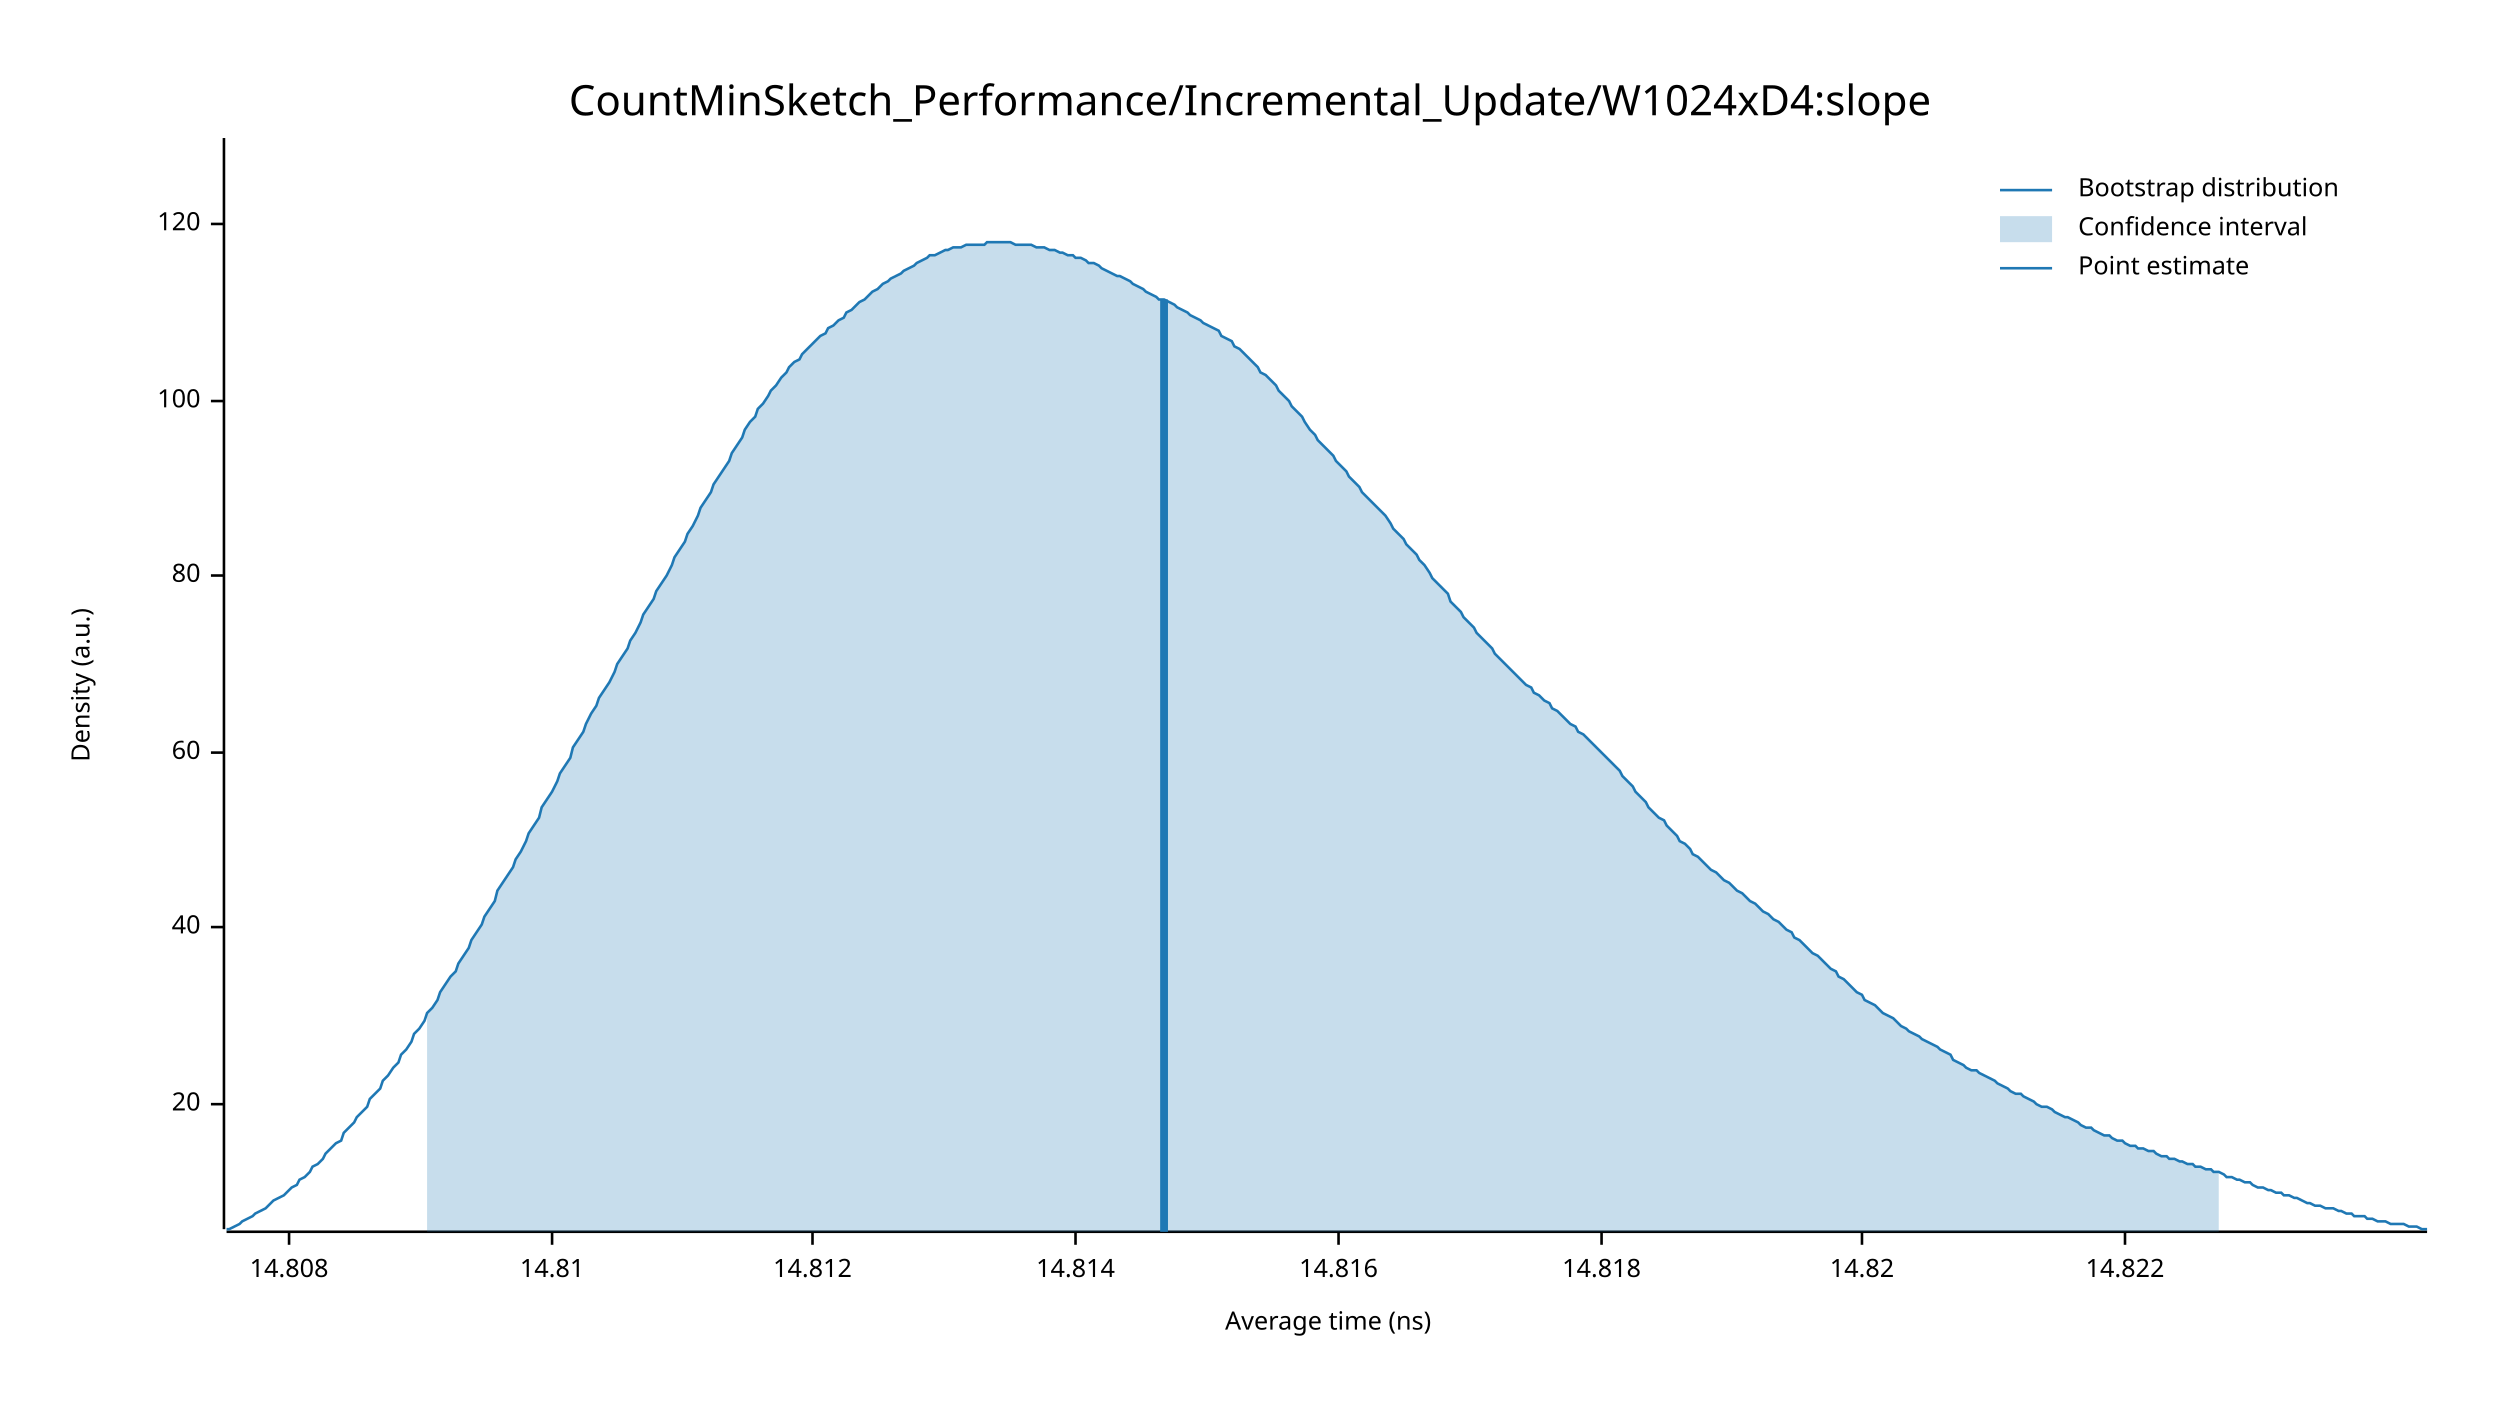
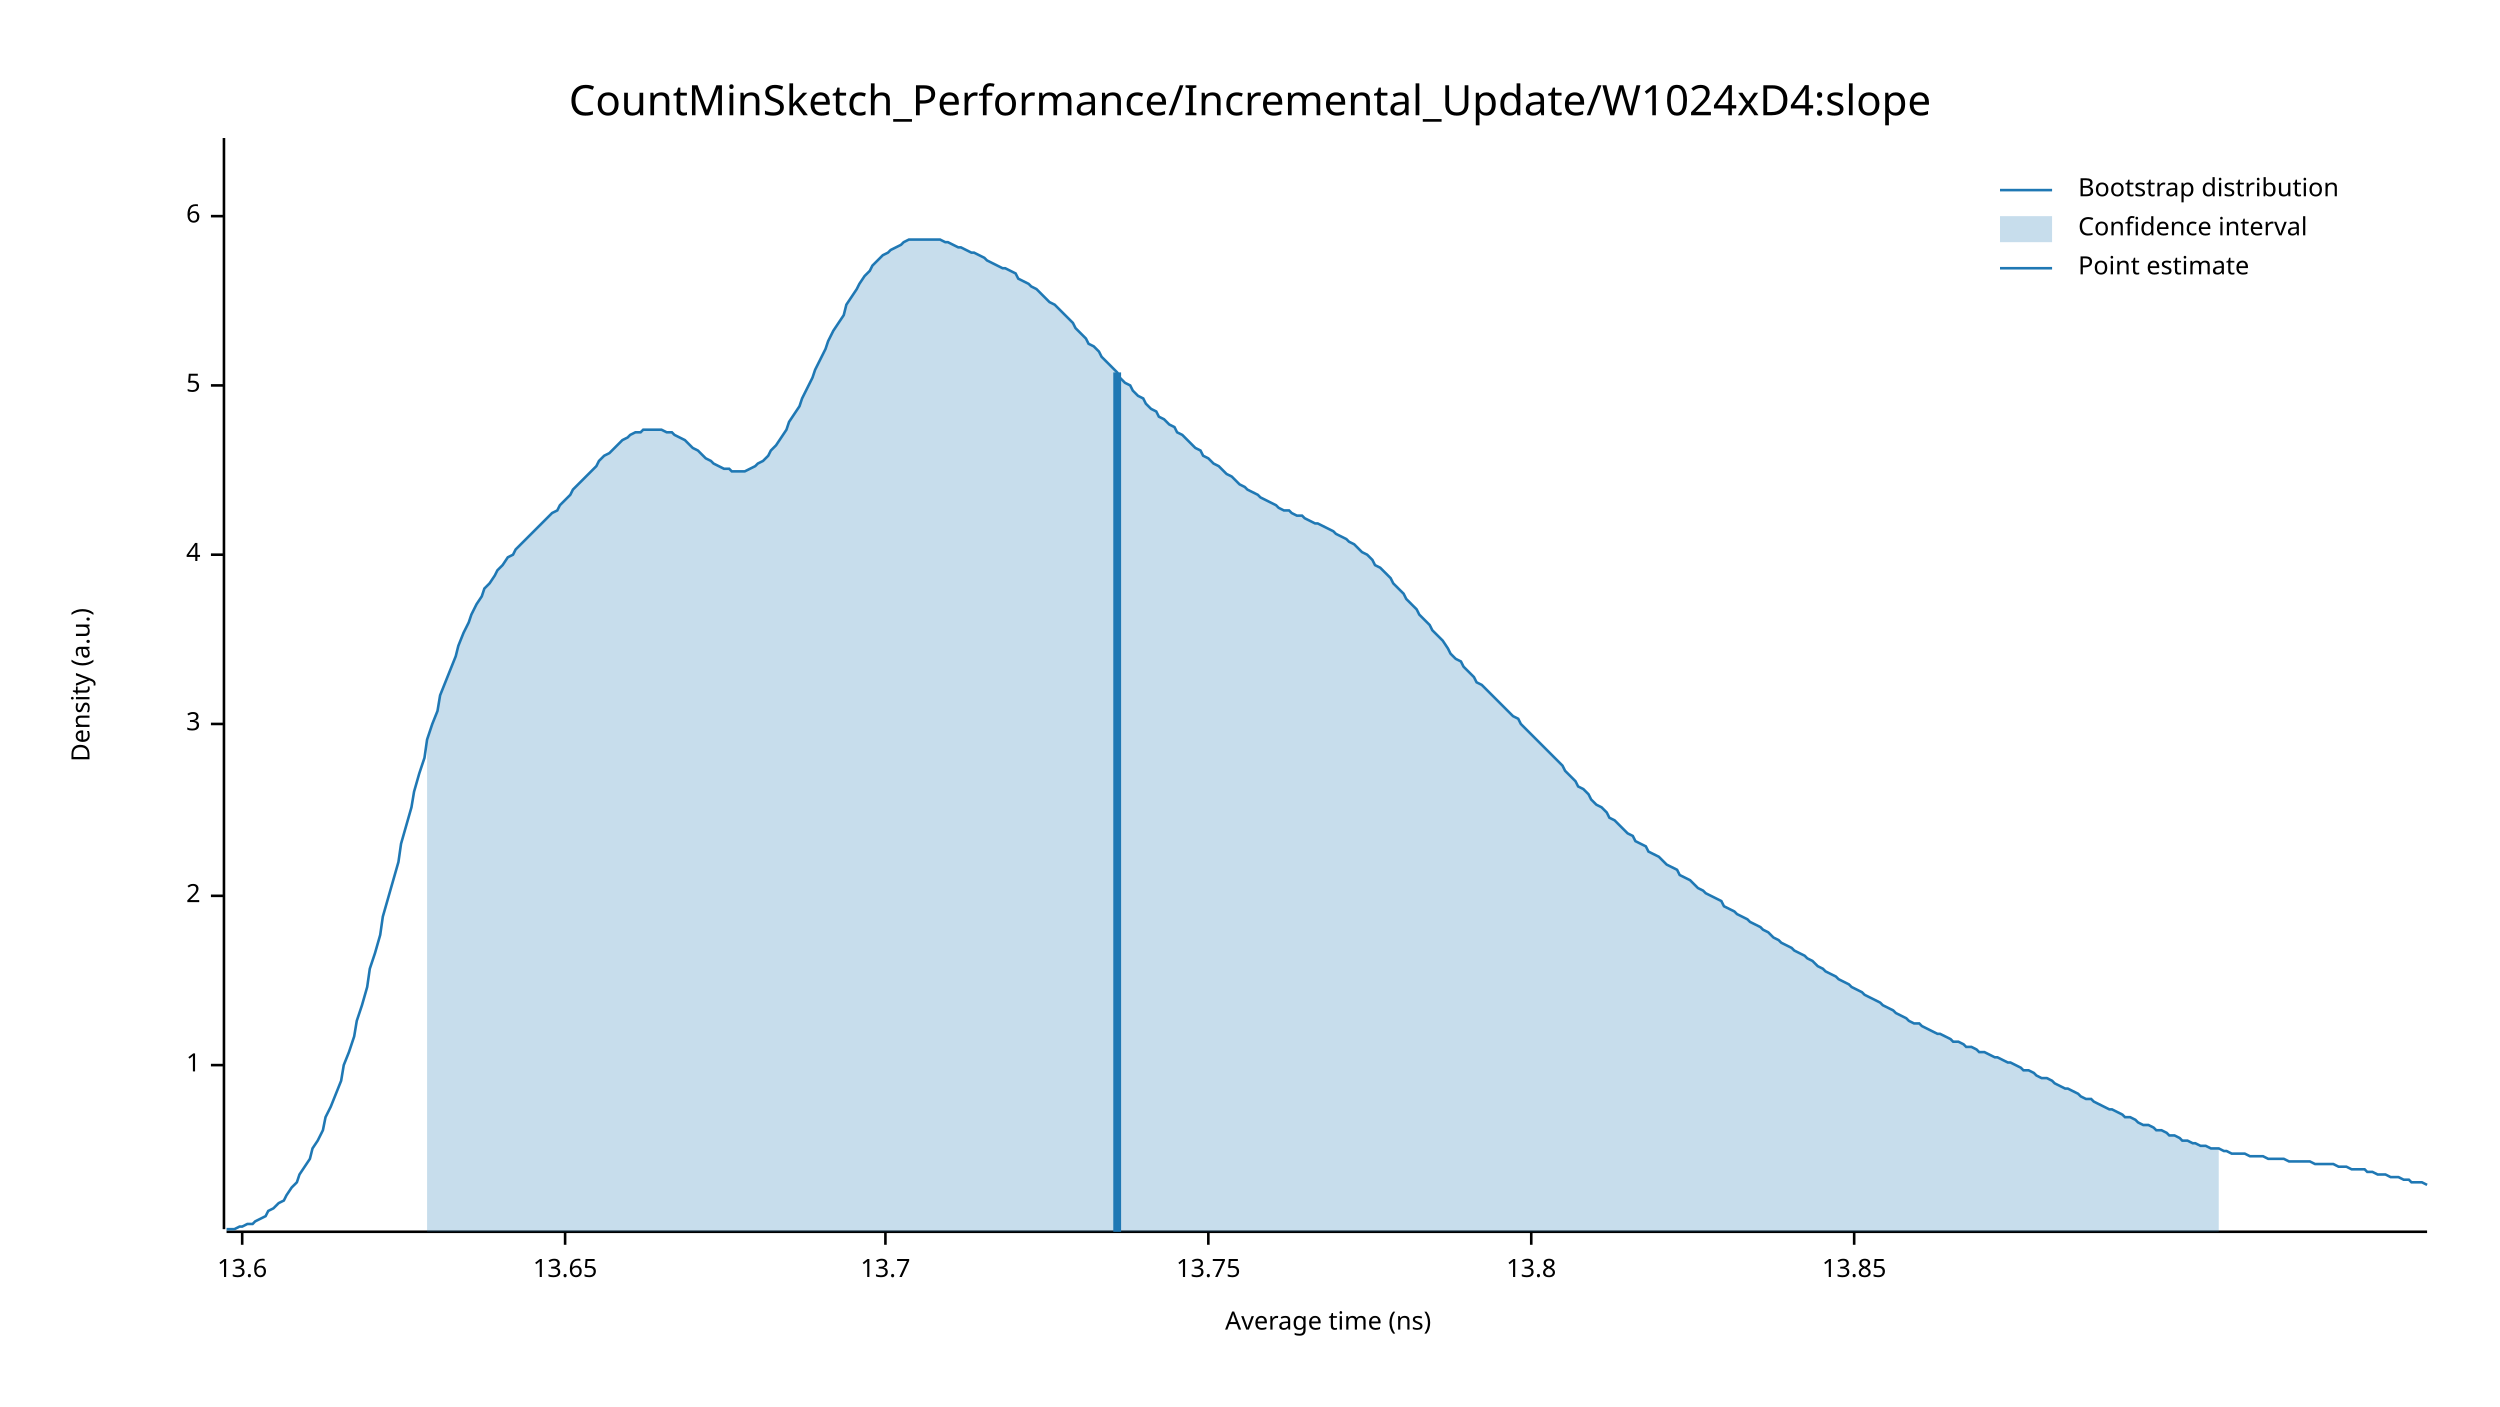
<svg xmlns="http://www.w3.org/2000/svg" width="960" height="540" viewBox="0 0 960 540">
  <text x="480" y="32" dy="0.76em" text-anchor="middle" font-family="sans-serif" font-size="16.129" opacity="1" fill="#000000">
CountMinSketch_Performance/Incremental_Update/W1024xD4:slope
</text>
  <text x="27" y="263" dy="0.76em" text-anchor="middle" font-family="sans-serif" font-size="9.677" opacity="1" fill="#000000" transform="rotate(270, 27, 263)">
Density (a.u.)
</text>
  <text x="510" y="513" dy="-0.5ex" text-anchor="middle" font-family="sans-serif" font-size="9.677" opacity="1" fill="#000000">
Average time (ns)
</text>
  <polyline fill="none" opacity="1" stroke="#000000" stroke-width="1" points="86,53 86,472 " />
-   <text x="77" y="424" dy="0.5ex" text-anchor="end" font-family="sans-serif" font-size="9.677" opacity="1" fill="#000000">
- 20
+   <text x="77" y="409" dy="0.5ex" text-anchor="end" font-family="sans-serif" font-size="9.677" opacity="1" fill="#000000">
+ 1
</text>
-   <polyline fill="none" opacity="1" stroke="#000000" stroke-width="1" points="81,424 86,424 " />
-   <text x="77" y="356" dy="0.5ex" text-anchor="end" font-family="sans-serif" font-size="9.677" opacity="1" fill="#000000">
- 40
+   <polyline fill="none" opacity="1" stroke="#000000" stroke-width="1" points="81,409 86,409 " />
+   <text x="77" y="344" dy="0.5ex" text-anchor="end" font-family="sans-serif" font-size="9.677" opacity="1" fill="#000000">
+ 2
</text>
-   <polyline fill="none" opacity="1" stroke="#000000" stroke-width="1" points="81,356 86,356 " />
-   <text x="77" y="289" dy="0.5ex" text-anchor="end" font-family="sans-serif" font-size="9.677" opacity="1" fill="#000000">
- 60
+   <polyline fill="none" opacity="1" stroke="#000000" stroke-width="1" points="81,344 86,344 " />
+   <text x="77" y="278" dy="0.5ex" text-anchor="end" font-family="sans-serif" font-size="9.677" opacity="1" fill="#000000">
+ 3
</text>
-   <polyline fill="none" opacity="1" stroke="#000000" stroke-width="1" points="81,289 86,289 " />
-   <text x="77" y="221" dy="0.5ex" text-anchor="end" font-family="sans-serif" font-size="9.677" opacity="1" fill="#000000">
- 80
+   <polyline fill="none" opacity="1" stroke="#000000" stroke-width="1" points="81,278 86,278 " />
+   <text x="77" y="213" dy="0.5ex" text-anchor="end" font-family="sans-serif" font-size="9.677" opacity="1" fill="#000000">
+ 4
</text>
-   <polyline fill="none" opacity="1" stroke="#000000" stroke-width="1" points="81,221 86,221 " />
-   <text x="77" y="154" dy="0.5ex" text-anchor="end" font-family="sans-serif" font-size="9.677" opacity="1" fill="#000000">
- 100
+   <polyline fill="none" opacity="1" stroke="#000000" stroke-width="1" points="81,213 86,213 " />
+   <text x="77" y="148" dy="0.5ex" text-anchor="end" font-family="sans-serif" font-size="9.677" opacity="1" fill="#000000">
+ 5
</text>
-   <polyline fill="none" opacity="1" stroke="#000000" stroke-width="1" points="81,154 86,154 " />
-   <text x="77" y="86" dy="0.5ex" text-anchor="end" font-family="sans-serif" font-size="9.677" opacity="1" fill="#000000">
- 120
+   <polyline fill="none" opacity="1" stroke="#000000" stroke-width="1" points="81,148 86,148 " />
+   <text x="77" y="83" dy="0.5ex" text-anchor="end" font-family="sans-serif" font-size="9.677" opacity="1" fill="#000000">
+ 6
</text>
-   <polyline fill="none" opacity="1" stroke="#000000" stroke-width="1" points="81,86 86,86 " />
+   <polyline fill="none" opacity="1" stroke="#000000" stroke-width="1" points="81,83 86,83 " />
  <polyline fill="none" opacity="1" stroke="#000000" stroke-width="1" points="87,473 932,473 " />
-   <text x="111" y="483" dy="0.76em" text-anchor="middle" font-family="sans-serif" font-size="9.677" opacity="1" fill="#000000">
- 14.808
+   <text x="93" y="483" dy="0.76em" text-anchor="middle" font-family="sans-serif" font-size="9.677" opacity="1" fill="#000000">
+ 13.6
</text>
-   <polyline fill="none" opacity="1" stroke="#000000" stroke-width="1" points="111,473 111,478 " />
-   <text x="212" y="483" dy="0.76em" text-anchor="middle" font-family="sans-serif" font-size="9.677" opacity="1" fill="#000000">
- 14.81
+   <polyline fill="none" opacity="1" stroke="#000000" stroke-width="1" points="93,473 93,478 " />
+   <text x="217" y="483" dy="0.76em" text-anchor="middle" font-family="sans-serif" font-size="9.677" opacity="1" fill="#000000">
+ 13.65
</text>
-   <polyline fill="none" opacity="1" stroke="#000000" stroke-width="1" points="212,473 212,478 " />
-   <text x="312" y="483" dy="0.76em" text-anchor="middle" font-family="sans-serif" font-size="9.677" opacity="1" fill="#000000">
- 14.812
+   <polyline fill="none" opacity="1" stroke="#000000" stroke-width="1" points="217,473 217,478 " />
+   <text x="340" y="483" dy="0.76em" text-anchor="middle" font-family="sans-serif" font-size="9.677" opacity="1" fill="#000000">
+ 13.7
</text>
-   <polyline fill="none" opacity="1" stroke="#000000" stroke-width="1" points="312,473 312,478 " />
-   <text x="413" y="483" dy="0.76em" text-anchor="middle" font-family="sans-serif" font-size="9.677" opacity="1" fill="#000000">
- 14.814
+   <polyline fill="none" opacity="1" stroke="#000000" stroke-width="1" points="340,473 340,478 " />
+   <text x="464" y="483" dy="0.76em" text-anchor="middle" font-family="sans-serif" font-size="9.677" opacity="1" fill="#000000">
+ 13.75
</text>
-   <polyline fill="none" opacity="1" stroke="#000000" stroke-width="1" points="413,473 413,478 " />
-   <text x="514" y="483" dy="0.76em" text-anchor="middle" font-family="sans-serif" font-size="9.677" opacity="1" fill="#000000">
- 14.816
+   <polyline fill="none" opacity="1" stroke="#000000" stroke-width="1" points="464,473 464,478 " />
+   <text x="588" y="483" dy="0.76em" text-anchor="middle" font-family="sans-serif" font-size="9.677" opacity="1" fill="#000000">
+ 13.8
</text>
-   <polyline fill="none" opacity="1" stroke="#000000" stroke-width="1" points="514,473 514,478 " />
-   <text x="615" y="483" dy="0.76em" text-anchor="middle" font-family="sans-serif" font-size="9.677" opacity="1" fill="#000000">
- 14.818
+   <polyline fill="none" opacity="1" stroke="#000000" stroke-width="1" points="588,473 588,478 " />
+   <text x="712" y="483" dy="0.76em" text-anchor="middle" font-family="sans-serif" font-size="9.677" opacity="1" fill="#000000">
+ 13.85
</text>
-   <polyline fill="none" opacity="1" stroke="#000000" stroke-width="1" points="615,473 615,478 " />
-   <text x="715" y="483" dy="0.76em" text-anchor="middle" font-family="sans-serif" font-size="9.677" opacity="1" fill="#000000">
- 14.82
- </text>
-   <polyline fill="none" opacity="1" stroke="#000000" stroke-width="1" points="715,473 715,478 " />
-   <text x="816" y="483" dy="0.76em" text-anchor="middle" font-family="sans-serif" font-size="9.677" opacity="1" fill="#000000">
- 14.822
- </text>
-   <polyline fill="none" opacity="1" stroke="#000000" stroke-width="1" points="816,473 816,478 " />
-   <polyline fill="none" opacity="1" stroke="#1F78B4" stroke-width="1" points="87,472 88,472 90,471 92,470 93,469 95,468 97,467 98,466 100,465 102,464 103,463 105,461 107,460 109,459 110,458 112,456 114,455 115,453 117,452 119,450 120,448 122,447 124,445 125,443 127,441 129,439 131,438 132,435 134,433 136,431 137,429 139,427 141,425 142,422 144,420 146,418 147,415 149,413 151,410 153,408 154,405 156,403 158,400 159,397 161,395 163,392 164,389 166,387 168,384 169,381 171,378 173,375 175,373 176,370 178,367 180,364 181,361 183,358 185,355 186,352 188,349 190,346 191,342 193,339 195,336 197,333 198,330 200,327 202,323 203,320 205,317 207,314 208,310 210,307 212,304 214,300 215,297 217,294 219,291 220,287 222,284 224,281 225,278 227,274 229,271 230,268 232,265 234,262 236,258 237,255 239,252 241,249 242,246 244,243 246,239 247,236 249,233 251,230 252,227 254,224 256,221 258,217 259,214 261,211 263,208 264,205 266,202 268,198 269,195 271,192 273,189 274,186 276,183 278,180 280,177 281,174 283,171 285,168 286,165 288,162 290,160 291,157 293,155 295,152 296,150 298,148 300,145 302,143 303,141 305,139 307,138 308,136 310,134 312,132 313,131 315,129 317,128 318,126 320,125 322,123 324,122 325,120 327,119 329,117 330,116 332,115 334,113 335,112 337,111 339,109 341,108 342,107 344,106 346,105 347,104 349,103 351,102 352,101 354,100 356,99 357,98 359,98 361,97 363,96 364,96 366,95 368,95 369,95 371,94 373,94 374,94 376,94 378,94 379,93 381,93 383,93 385,93 386,93 388,93 390,94 391,94 393,94 395,94 396,94 398,95 400,95 401,95 403,96 405,96 407,97 408,97 410,98 412,98 413,99 415,99 417,100 418,101 420,101 422,102 423,103 425,104 427,105 429,106 430,106 432,107 434,108 435,109 437,110 439,111 440,112 442,113 444,114 445,115 447,115 449,116 451,117 452,118 454,119 456,120 457,121 459,122 461,123 462,124 464,125 466,126 468,127 469,129 471,130 473,131 474,133 476,134 478,136 479,137 481,139 483,141 484,143 486,144 488,146 490,148 491,150 493,152 495,154 496,156 498,158 500,160 501,162 503,165 505,167 506,169 508,171 510,173 512,175 513,177 515,179 517,181 518,183 520,185 522,187 523,189 525,191 527,193 528,194 530,196 532,198 534,201 535,203 537,205 539,207 540,209 542,211 544,213 545,215 547,217 549,220 550,222 552,224 554,226 556,228 557,231 559,233 561,235 562,237 564,239 566,241 567,243 569,245 571,247 573,249 574,251 576,253 578,255 579,256 581,258 583,260 584,261 586,263 588,264 589,266 591,267 593,269 595,270 596,272 598,273 600,275 601,276 603,278 605,279 606,281 608,282 610,284 611,285 613,287 615,289 617,291 618,292 620,294 622,296 623,298 625,300 627,302 628,304 630,306 632,308 633,310 635,312 637,314 639,315 640,317 642,319 644,321 645,323 647,324 649,326 650,328 652,329 654,331 655,332 657,334 659,335 661,337 662,338 664,339 666,341 667,342 669,343 671,345 672,346 674,347 676,349 677,350 679,351 681,353 683,354 684,355 686,357 688,358 689,360 691,361 693,363 694,364 696,366 698,367 700,369 701,370 703,372 705,373 706,375 708,376 710,378 711,379 713,381 715,382 716,384 718,385 720,386 722,388 723,389 725,390 727,391 728,392 730,394 732,395 733,396 735,397 737,398 738,399 740,400 742,401 744,402 745,403 747,404 749,405 750,407 752,408 754,409 755,410 757,411 759,411 760,412 762,413 764,414 766,415 767,416 769,417 771,418 772,419 774,420 776,420 777,421 779,422 781,423 782,424 784,425 786,425 788,426 789,427 791,428 793,429 794,429 796,430 798,431 799,432 801,433 803,433 804,434 806,435 808,436 810,436 811,437 813,438 815,438 816,439 818,440 820,440 821,441 823,441 825,442 827,442 828,443 830,444 832,444 833,445 835,445 837,446 838,446 840,447 842,447 843,448 845,448 847,449 849,449 850,450 852,450 854,451 855,452 857,452 859,453 860,453 862,454 864,454 865,455 867,456 869,456 871,457 872,457 874,458 876,458 877,459 879,459 881,460 882,460 884,461 886,462 887,462 889,463 891,463 893,464 894,464 896,464 898,465 899,465 901,466 903,466 904,467 906,467 908,467 909,468 911,468 913,469 915,469 916,469 918,470 920,470 921,470 923,470 925,471 926,471 928,471 930,472 932,472 " />
-   <polygon opacity="0.25" fill="#1F78B4" points="164,389 166,387 168,384 169,381 171,378 173,375 175,373 176,370 178,367 180,364 181,361 183,358 185,355 186,352 188,349 190,346 191,342 193,339 195,336 197,333 198,330 200,327 202,323 203,320 205,317 207,314 208,310 210,307 212,304 214,300 215,297 217,294 219,291 220,287 222,284 224,281 225,278 227,274 229,271 230,268 232,265 234,262 236,258 237,255 239,252 241,249 242,246 244,243 246,239 247,236 249,233 251,230 252,227 254,224 256,221 258,217 259,214 261,211 263,208 264,205 266,202 268,198 269,195 271,192 273,189 274,186 276,183 278,180 280,177 281,174 283,171 285,168 286,165 288,162 290,160 291,157 293,155 295,152 296,150 298,148 300,145 302,143 303,141 305,139 307,138 308,136 310,134 312,132 313,131 315,129 317,128 318,126 320,125 322,123 324,122 325,120 327,119 329,117 330,116 332,115 334,113 335,112 337,111 339,109 341,108 342,107 344,106 346,105 347,104 349,103 351,102 352,101 354,100 356,99 357,98 359,98 361,97 363,96 364,96 366,95 368,95 369,95 371,94 373,94 374,94 376,94 378,94 379,93 381,93 383,93 385,93 386,93 388,93 390,94 391,94 393,94 395,94 396,94 398,95 400,95 401,95 403,96 405,96 407,97 408,97 410,98 412,98 413,99 415,99 417,100 418,101 420,101 422,102 423,103 425,104 427,105 429,106 430,106 432,107 434,108 435,109 437,110 439,111 440,112 442,113 444,114 445,115 447,115 449,116 451,117 452,118 454,119 456,120 457,121 459,122 461,123 462,124 464,125 466,126 468,127 469,129 471,130 473,131 474,133 476,134 478,136 479,137 481,139 483,141 484,143 486,144 488,146 490,148 491,150 493,152 495,154 496,156 498,158 500,160 501,162 503,165 505,167 506,169 508,171 510,173 512,175 513,177 515,179 517,181 518,183 520,185 522,187 523,189 525,191 527,193 528,194 530,196 532,198 534,201 535,203 537,205 539,207 540,209 542,211 544,213 545,215 547,217 549,220 550,222 552,224 554,226 556,228 557,231 559,233 561,235 562,237 564,239 566,241 567,243 569,245 571,247 573,249 574,251 576,253 578,255 579,256 581,258 583,260 584,261 586,263 588,264 589,266 591,267 593,269 595,270 596,272 598,273 600,275 601,276 603,278 605,279 606,281 608,282 610,284 611,285 613,287 615,289 617,291 618,292 620,294 622,296 623,298 625,300 627,302 628,304 630,306 632,308 633,310 635,312 637,314 639,315 640,317 642,319 644,321 645,323 647,324 649,326 650,328 652,329 654,331 655,332 657,334 659,335 661,337 662,338 664,339 666,341 667,342 669,343 671,345 672,346 674,347 676,349 677,350 679,351 681,353 683,354 684,355 686,357 688,358 689,360 691,361 693,363 694,364 696,366 698,367 700,369 701,370 703,372 705,373 706,375 708,376 710,378 711,379 713,381 715,382 716,384 718,385 720,386 722,388 723,389 725,390 727,391 728,392 730,394 732,395 733,396 735,397 737,398 738,399 740,400 742,401 744,402 745,403 747,404 749,405 750,407 752,408 754,409 755,410 757,411 759,411 760,412 762,413 764,414 766,415 767,416 769,417 771,418 772,419 774,420 776,420 777,421 779,422 781,423 782,424 784,425 786,425 788,426 789,427 791,428 793,429 794,429 796,430 798,431 799,432 801,433 803,433 804,434 806,435 808,436 810,436 811,437 813,438 815,438 816,439 818,440 820,440 821,441 823,441 825,442 827,442 828,443 830,444 832,444 833,445 835,445 837,446 838,446 840,447 842,447 843,448 845,448 847,449 849,449 850,450 852,450 852,473 164,473 " />
-   <polyline fill="none" opacity="1" stroke="#1F78B4" stroke-width="3" points="447,473 447,115 " />
+   <polyline fill="none" opacity="1" stroke="#000000" stroke-width="1" points="712,473 712,478 " />
+   <polyline fill="none" opacity="1" stroke="#1F78B4" stroke-width="1" points="87,472 88,472 90,472 92,471 93,471 95,470 97,470 98,469 100,468 102,467 103,465 105,464 107,462 109,461 110,459 112,456 114,454 115,451 117,448 119,445 120,441 122,438 124,434 125,429 127,425 129,420 131,415 132,409 134,404 136,398 137,392 139,386 141,379 142,372 144,366 146,359 147,352 149,345 151,338 153,331 154,324 156,317 158,310 159,304 161,297 163,291 164,284 166,278 168,273 169,267 171,262 173,257 175,252 176,248 178,243 180,239 181,236 183,232 185,229 186,226 188,224 190,221 191,219 193,217 195,214 197,213 198,211 200,209 202,207 203,206 205,204 207,202 208,201 210,199 212,197 214,196 215,194 217,192 219,190 220,188 222,186 224,184 225,183 227,181 229,179 230,177 232,175 234,174 236,172 237,171 239,169 241,168 242,167 244,166 246,166 247,165 249,165 251,165 252,165 254,165 256,166 258,166 259,167 261,168 263,169 264,170 266,172 268,173 269,174 271,176 273,177 274,178 276,179 278,180 280,180 281,181 283,181 285,181 286,181 288,180 290,179 291,178 293,177 295,175 296,173 298,171 300,168 302,165 303,162 305,159 307,156 308,153 310,149 312,145 313,142 315,138 317,134 318,131 320,127 322,124 324,121 325,117 327,114 329,111 330,109 332,106 334,104 335,102 337,100 339,98 341,97 342,96 344,95 346,94 347,93 349,92 351,92 352,92 354,92 356,92 357,92 359,92 361,92 363,93 364,93 366,94 368,95 369,95 371,96 373,97 374,97 376,98 378,99 379,100 381,101 383,102 385,103 386,103 388,104 390,105 391,107 393,108 395,109 396,110 398,111 400,113 401,114 403,116 405,117 407,119 408,120 410,122 412,124 413,126 415,128 417,130 418,132 420,133 422,135 423,137 425,139 427,141 429,143 430,145 432,147 434,148 435,150 437,152 439,153 440,155 442,157 444,158 445,160 447,161 449,163 451,164 452,166 454,167 456,169 457,170 459,172 461,173 462,175 464,176 466,178 468,179 469,180 471,182 473,183 474,184 476,186 478,187 479,188 481,189 483,190 484,191 486,192 488,193 490,194 491,195 493,196 495,196 496,197 498,198 500,198 501,199 503,200 505,201 506,201 508,202 510,203 512,204 513,205 515,206 517,207 518,208 520,209 522,211 523,212 525,213 527,215 528,217 530,218 532,220 534,222 535,224 537,226 539,228 540,230 542,232 544,234 545,236 547,238 549,240 550,242 552,244 554,246 556,249 557,251 559,253 561,254 562,256 564,258 566,260 567,262 569,263 571,265 573,267 574,268 576,270 578,272 579,273 581,275 583,276 584,278 586,280 588,282 589,283 591,285 593,287 595,289 596,290 598,292 600,294 601,296 603,298 605,300 606,302 608,303 610,305 611,307 613,309 615,310 617,312 618,314 620,315 622,317 623,318 625,320 627,321 628,323 630,324 632,325 633,327 635,328 637,329 639,331 640,332 642,333 644,334 645,336 647,337 649,338 650,339 652,341 654,342 655,343 657,344 659,345 661,346 662,348 664,349 666,350 667,351 669,352 671,353 672,354 674,355 676,356 677,357 679,358 681,360 683,361 684,362 686,363 688,364 689,365 691,366 693,367 694,368 696,369 698,371 700,372 701,373 703,374 705,375 706,376 708,377 710,378 711,379 713,380 715,381 716,382 718,383 720,384 722,385 723,386 725,387 727,388 728,389 730,390 732,391 733,392 735,393 737,393 738,394 740,395 742,396 744,397 745,397 747,398 749,399 750,400 752,400 754,401 755,402 757,402 759,403 760,404 762,404 764,405 766,406 767,406 769,407 771,408 772,408 774,409 776,410 777,411 779,411 781,412 782,413 784,414 786,414 788,415 789,416 791,417 793,418 794,418 796,419 798,420 799,421 801,422 803,422 804,423 806,424 808,425 810,426 811,426 813,427 815,428 816,429 818,429 820,430 821,431 823,432 825,432 827,433 828,434 830,434 832,435 833,436 835,436 837,437 838,438 840,438 842,439 843,439 845,440 847,440 849,441 850,441 852,441 854,442 855,442 857,443 859,443 860,443 862,443 864,444 865,444 867,444 869,444 871,445 872,445 874,445 876,445 877,445 879,446 881,446 882,446 884,446 886,446 887,446 889,447 891,447 893,447 894,447 896,447 898,448 899,448 901,448 903,449 904,449 906,449 908,449 909,450 911,450 913,451 915,451 916,451 918,452 920,452 921,452 923,453 925,453 926,454 928,454 930,454 932,455 " />
+   <polygon opacity="0.25" fill="#1F78B4" points="164,284 166,278 168,273 169,267 171,262 173,257 175,252 176,248 178,243 180,239 181,236 183,232 185,229 186,226 188,224 190,221 191,219 193,217 195,214 197,213 198,211 200,209 202,207 203,206 205,204 207,202 208,201 210,199 212,197 214,196 215,194 217,192 219,190 220,188 222,186 224,184 225,183 227,181 229,179 230,177 232,175 234,174 236,172 237,171 239,169 241,168 242,167 244,166 246,166 247,165 249,165 251,165 252,165 254,165 256,166 258,166 259,167 261,168 263,169 264,170 266,172 268,173 269,174 271,176 273,177 274,178 276,179 278,180 280,180 281,181 283,181 285,181 286,181 288,180 290,179 291,178 293,177 295,175 296,173 298,171 300,168 302,165 303,162 305,159 307,156 308,153 310,149 312,145 313,142 315,138 317,134 318,131 320,127 322,124 324,121 325,117 327,114 329,111 330,109 332,106 334,104 335,102 337,100 339,98 341,97 342,96 344,95 346,94 347,93 349,92 351,92 352,92 354,92 356,92 357,92 359,92 361,92 363,93 364,93 366,94 368,95 369,95 371,96 373,97 374,97 376,98 378,99 379,100 381,101 383,102 385,103 386,103 388,104 390,105 391,107 393,108 395,109 396,110 398,111 400,113 401,114 403,116 405,117 407,119 408,120 410,122 412,124 413,126 415,128 417,130 418,132 420,133 422,135 423,137 425,139 427,141 429,143 430,145 432,147 434,148 435,150 437,152 439,153 440,155 442,157 444,158 445,160 447,161 449,163 451,164 452,166 454,167 456,169 457,170 459,172 461,173 462,175 464,176 466,178 468,179 469,180 471,182 473,183 474,184 476,186 478,187 479,188 481,189 483,190 484,191 486,192 488,193 490,194 491,195 493,196 495,196 496,197 498,198 500,198 501,199 503,200 505,201 506,201 508,202 510,203 512,204 513,205 515,206 517,207 518,208 520,209 522,211 523,212 525,213 527,215 528,217 530,218 532,220 534,222 535,224 537,226 539,228 540,230 542,232 544,234 545,236 547,238 549,240 550,242 552,244 554,246 556,249 557,251 559,253 561,254 562,256 564,258 566,260 567,262 569,263 571,265 573,267 574,268 576,270 578,272 579,273 581,275 583,276 584,278 586,280 588,282 589,283 591,285 593,287 595,289 596,290 598,292 600,294 601,296 603,298 605,300 606,302 608,303 610,305 611,307 613,309 615,310 617,312 618,314 620,315 622,317 623,318 625,320 627,321 628,323 630,324 632,325 633,327 635,328 637,329 639,331 640,332 642,333 644,334 645,336 647,337 649,338 650,339 652,341 654,342 655,343 657,344 659,345 661,346 662,348 664,349 666,350 667,351 669,352 671,353 672,354 674,355 676,356 677,357 679,358 681,360 683,361 684,362 686,363 688,364 689,365 691,366 693,367 694,368 696,369 698,371 700,372 701,373 703,374 705,375 706,376 708,377 710,378 711,379 713,380 715,381 716,382 718,383 720,384 722,385 723,386 725,387 727,388 728,389 730,390 732,391 733,392 735,393 737,393 738,394 740,395 742,396 744,397 745,397 747,398 749,399 750,400 752,400 754,401 755,402 757,402 759,403 760,404 762,404 764,405 766,406 767,406 769,407 771,408 772,408 774,409 776,410 777,411 779,411 781,412 782,413 784,414 786,414 788,415 789,416 791,417 793,418 794,418 796,419 798,420 799,421 801,422 803,422 804,423 806,424 808,425 810,426 811,426 813,427 815,428 816,429 818,429 820,430 821,431 823,432 825,432 827,433 828,434 830,434 832,435 833,436 835,436 837,437 838,438 840,438 842,439 843,439 845,440 847,440 849,441 850,441 852,441 852,473 164,473 " />
+   <polyline fill="none" opacity="1" stroke="#1F78B4" stroke-width="3" points="429,473 429,143 " />
  <text x="798" y="68" dy="0.76em" text-anchor="start" font-family="sans-serif" font-size="9.677" opacity="1" fill="#000000">
Bootstrap distribution
</text>
  <text x="798" y="83" dy="0.76em" text-anchor="start" font-family="sans-serif" font-size="9.677" opacity="1" fill="#000000">
Confidence interval
</text>
  <text x="798" y="98" dy="0.76em" text-anchor="start" font-family="sans-serif" font-size="9.677" opacity="1" fill="#000000">
Point estimate
</text>
  <polyline fill="none" opacity="1" stroke="#1F78B4" stroke-width="1" points="768,73 788,73 " />
  <rect x="768" y="83" width="20" height="10" opacity="0.25" fill="#1F78B4" stroke="none" />
  <polyline fill="none" opacity="1" stroke="#1F78B4" stroke-width="1" points="768,103 788,103 " />
</svg>
